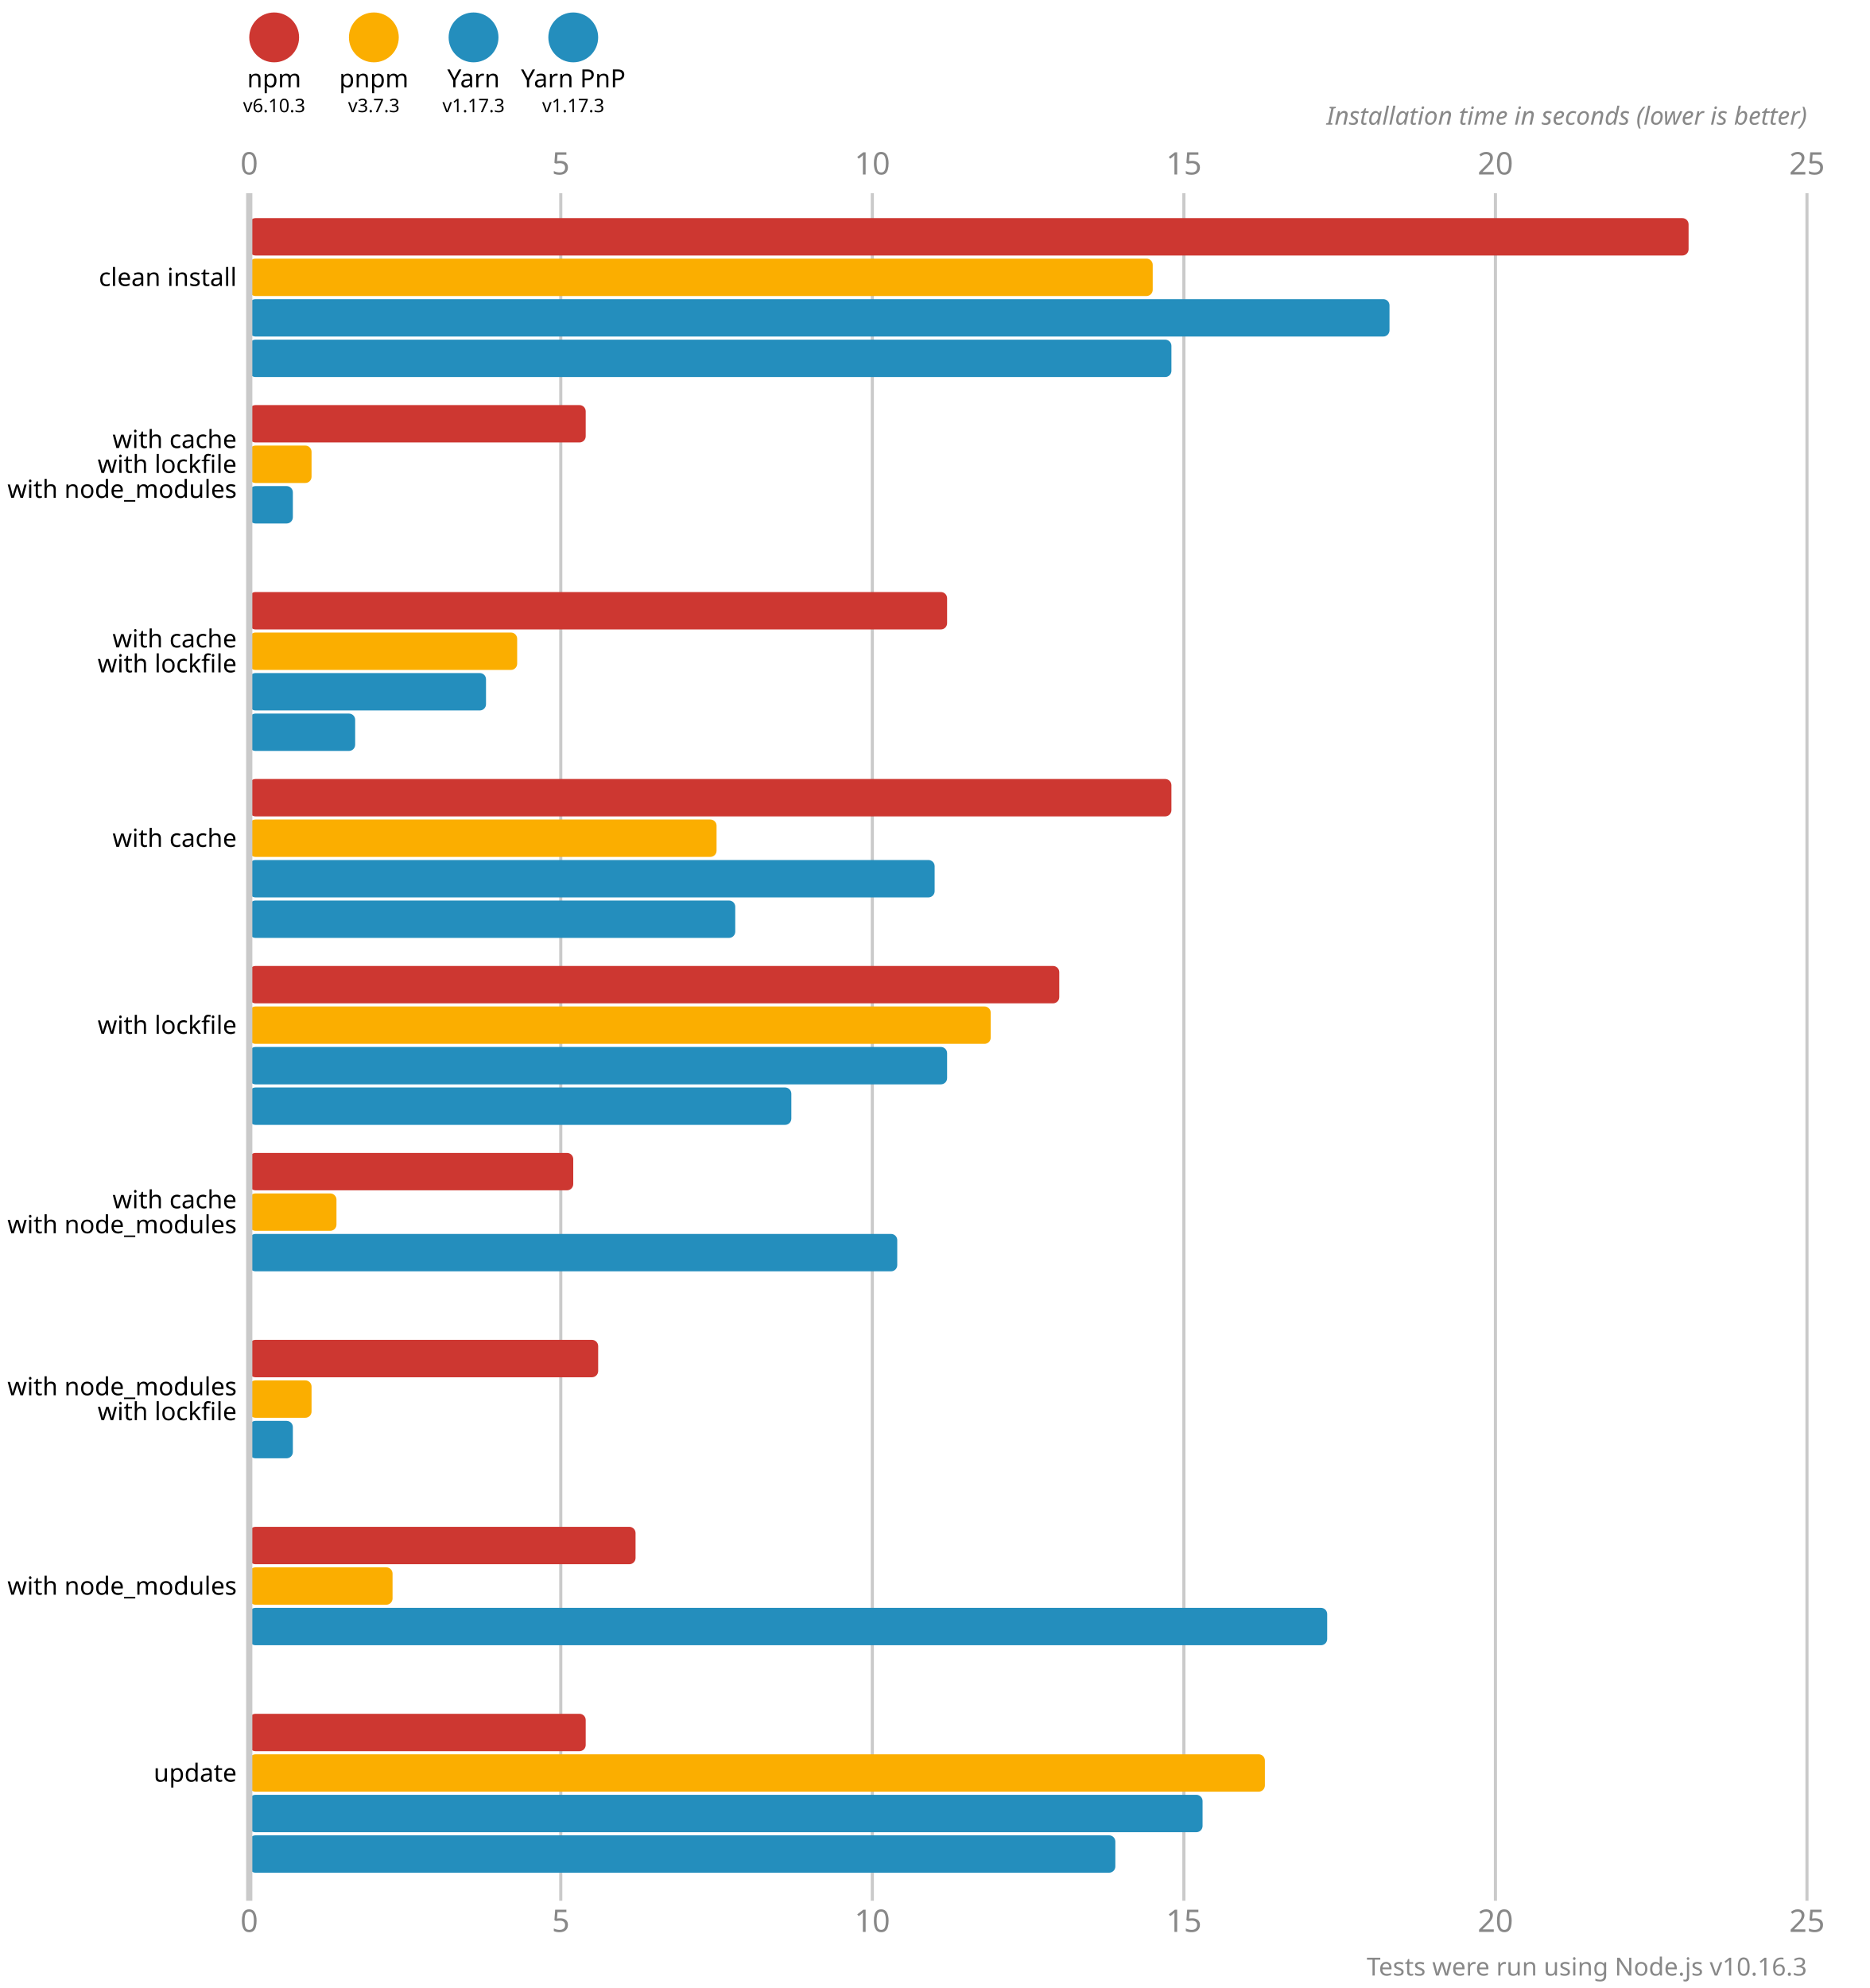
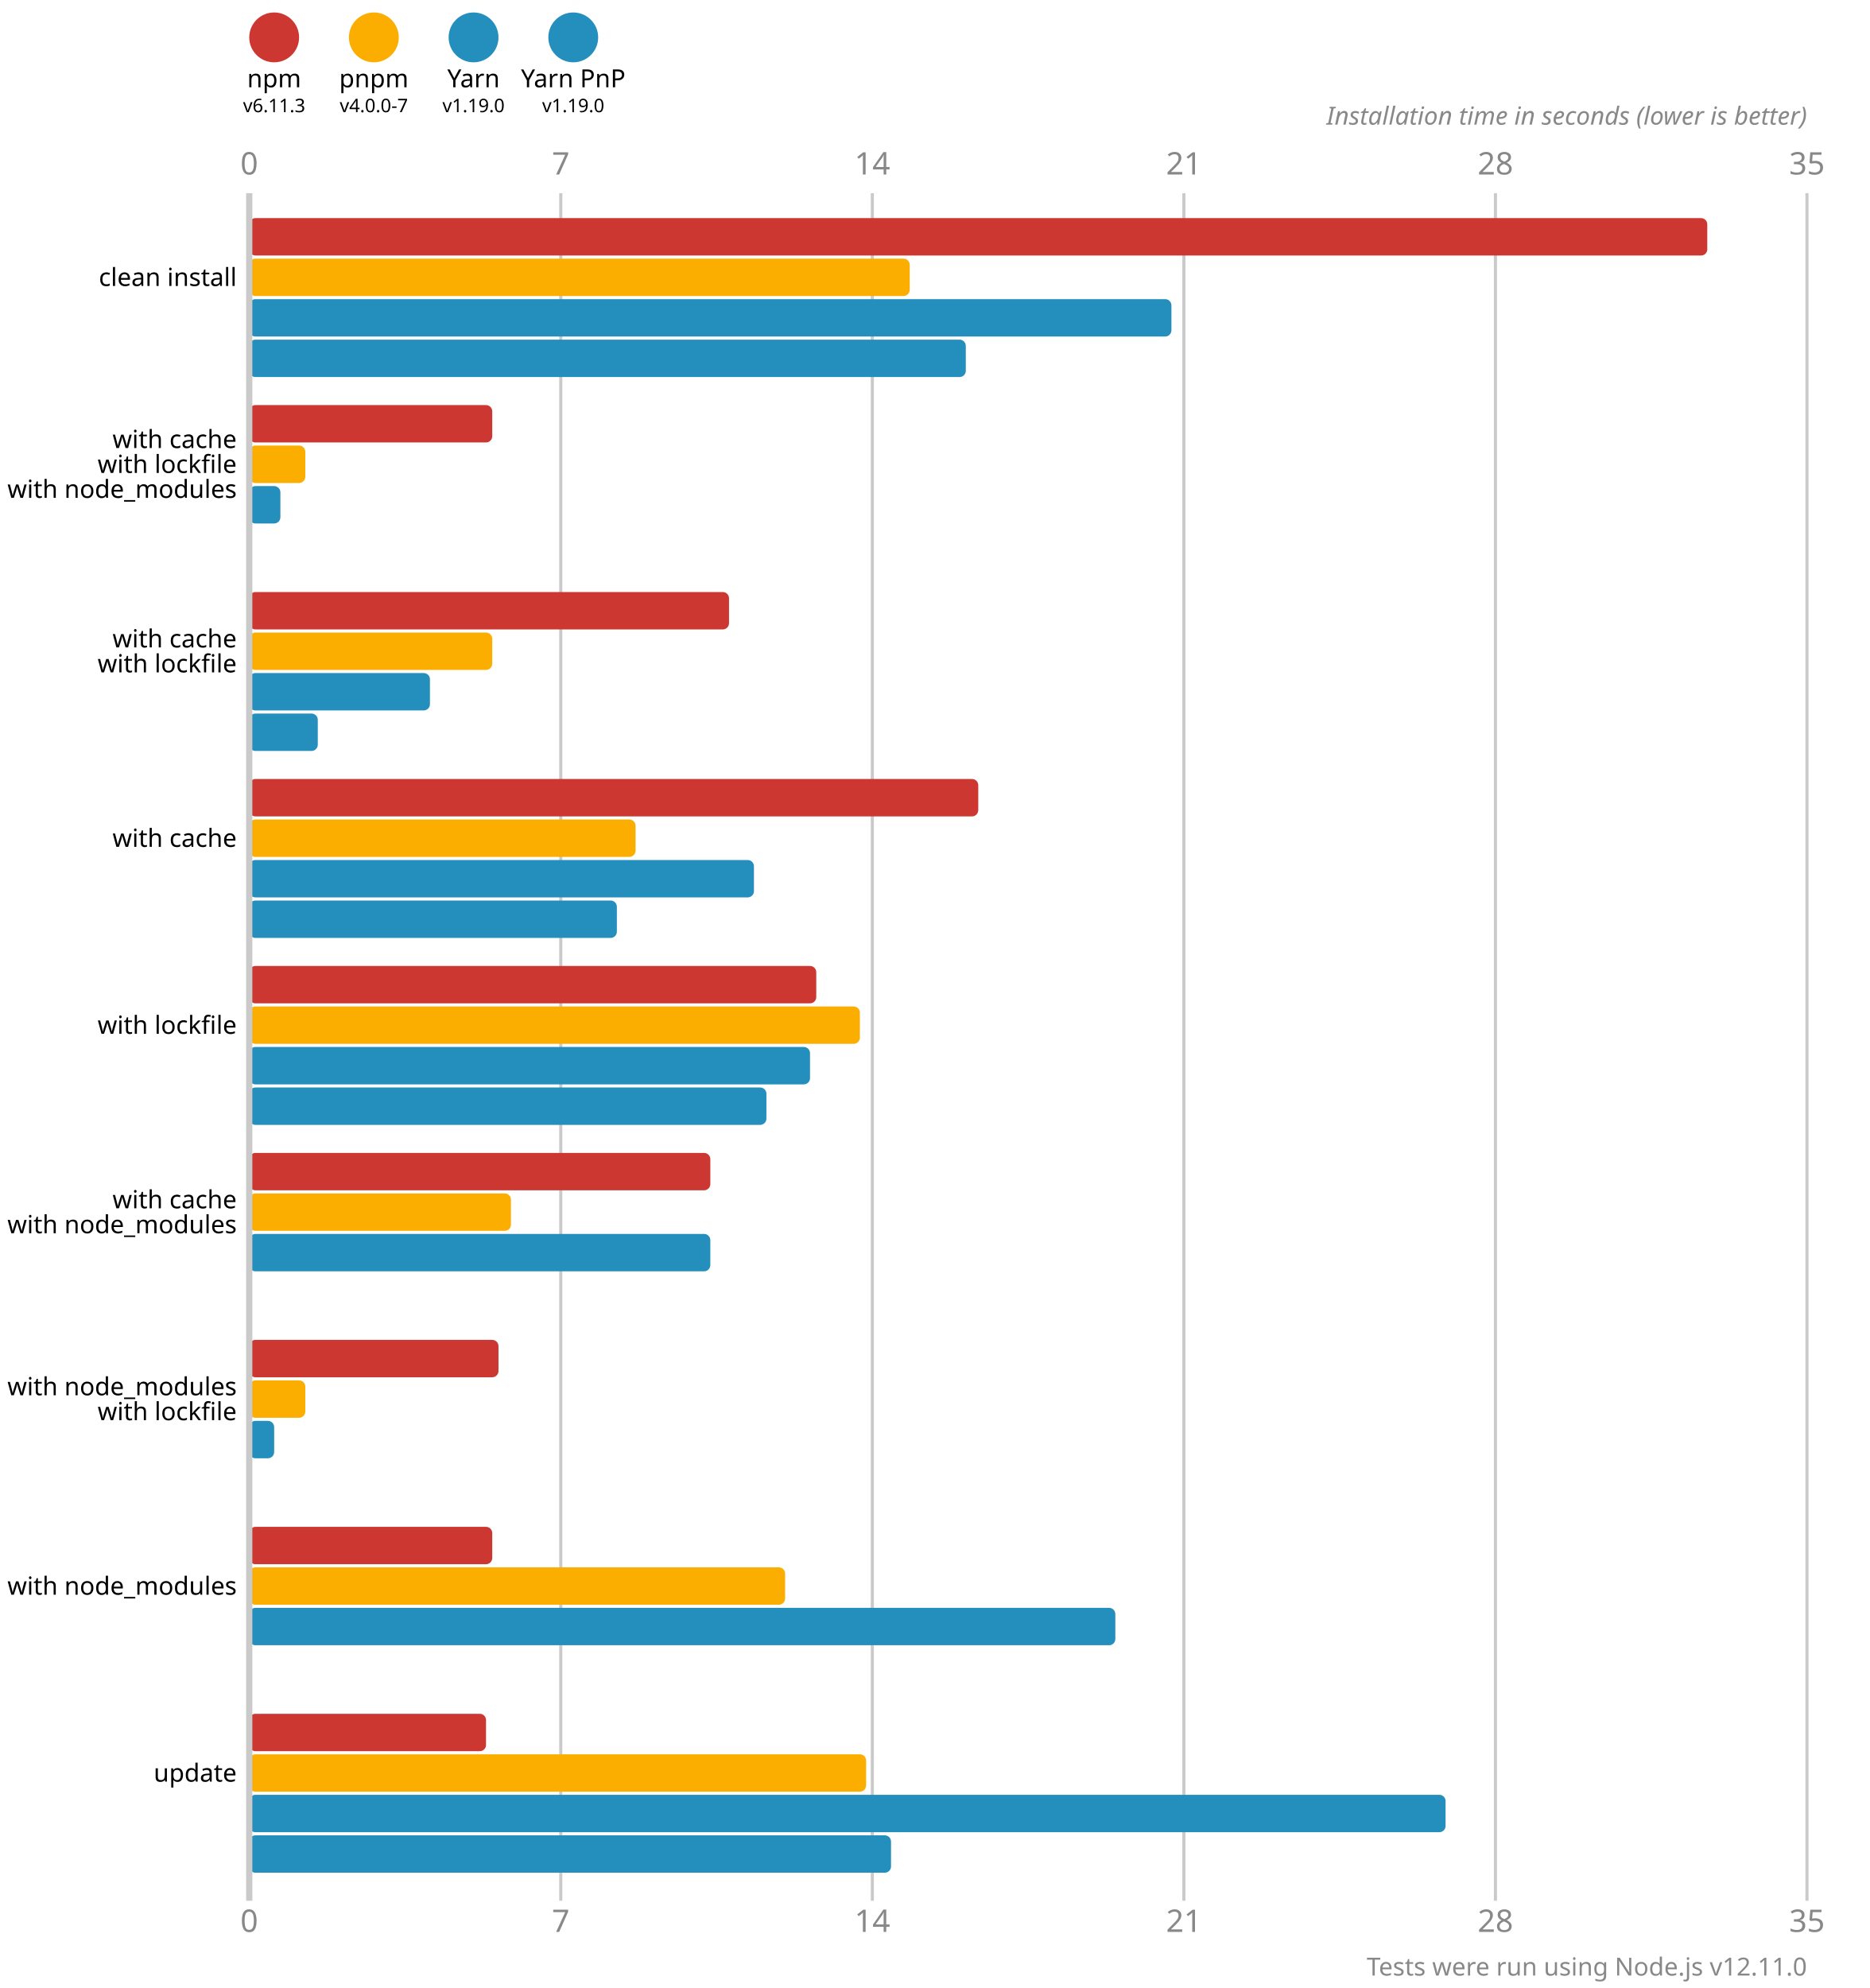
<svg xmlns="http://www.w3.org/2000/svg" version="1.1" viewBox="0 0 300 319">
  <style>
    .font { font-family: sans-serif; }
    .s3 { font-size: 3px; }
    .s4 { font-size: 4px; }
    .s5 { font-size: 5px; }
    .line { stroke: #cacaca; }
    .width { stroke-width: 0.5; }
    .text { fill: #888; }
  </style>
  <circle cx="44" cy="6" r="4" fill="#cd3731" />
  <text x="44" y="14" class="font s4" text-anchor="middle">npm</text>
-   <text x="44" y="18" class="font s3" text-anchor="middle">v6.10.3</text>
+   <text x="44" y="18" class="font s3" text-anchor="middle">v6.11.3</text>
  <circle cx="60" cy="6" r="4" fill="#fbae00" />
  <text x="60" y="14" class="font s4" text-anchor="middle">pnpm</text>
-   <text x="60" y="18" class="font s3" text-anchor="middle">v3.7.3</text>
+   <text x="60" y="18" class="font s3" text-anchor="middle">v4.0.0-7</text>
  <circle cx="76" cy="6" r="4" fill="#248ebd" />
  <text x="76" y="14" class="font s4" text-anchor="middle">Yarn</text>
-   <text x="76" y="18" class="font s3" text-anchor="middle">v1.17.3</text>
+   <text x="76" y="18" class="font s3" text-anchor="middle">v1.19.0</text>
  <circle cx="92" cy="6" r="4" fill="#248ebd" />
  <text x="92" y="14" class="font s4" text-anchor="middle">Yarn PnP</text>
-   <text x="92" y="18" class="font s3" text-anchor="middle">v1.17.3</text>
+   <text x="92" y="18" class="font s3" text-anchor="middle">v1.19.0</text>
  <text x="40" y="28" class="font s5 text" text-anchor="middle">0</text>
  <text x="40" y="310" class="font s5 text" text-anchor="middle">0</text>
  <line x1="90" y1="31" x2="90" y2="305" class="line width" />
-   <text x="90" y="28" class="font s5 text" text-anchor="middle">5</text>
-   <text x="90" y="310" class="font s5 text" text-anchor="middle">5</text>
+   <text x="90" y="28" class="font s5 text" text-anchor="middle">7</text>
+   <text x="90" y="310" class="font s5 text" text-anchor="middle">7</text>
  <line x1="140" y1="31" x2="140" y2="305" class="line width" />
-   <text x="140" y="28" class="font s5 text" text-anchor="middle">10</text>
-   <text x="140" y="310" class="font s5 text" text-anchor="middle">10</text>
+   <text x="140" y="28" class="font s5 text" text-anchor="middle">14</text>
+   <text x="140" y="310" class="font s5 text" text-anchor="middle">14</text>
  <line x1="190" y1="31" x2="190" y2="305" class="line width" />
-   <text x="190" y="28" class="font s5 text" text-anchor="middle">15</text>
-   <text x="190" y="310" class="font s5 text" text-anchor="middle">15</text>
+   <text x="190" y="28" class="font s5 text" text-anchor="middle">21</text>
+   <text x="190" y="310" class="font s5 text" text-anchor="middle">21</text>
  <line x1="240" y1="31" x2="240" y2="305" class="line width" />
-   <text x="240" y="28" class="font s5 text" text-anchor="middle">20</text>
-   <text x="240" y="310" class="font s5 text" text-anchor="middle">20</text>
+   <text x="240" y="28" class="font s5 text" text-anchor="middle">28</text>
+   <text x="240" y="310" class="font s5 text" text-anchor="middle">28</text>
  <line x1="290" y1="31" x2="290" y2="305" class="line width" />
-   <text x="290" y="28" class="font s5 text" text-anchor="middle">25</text>
-   <text x="290" y="310" class="font s5 text" text-anchor="middle">25</text>
+   <text x="290" y="28" class="font s5 text" text-anchor="middle">35</text>
+   <text x="290" y="310" class="font s5 text" text-anchor="middle">35</text>
  <text x="290" y="20" class="font s4 text" font-style="italic" text-anchor="end">Installation time in seconds (lower is better)</text>
-   <rect x="40" y="35" width="231" height="6" fill="#cd3731" rx="1" ry="1" />
-   <rect x="40" y="41.5" width="145" height="6" fill="#fbae00" rx="1" ry="1" />
-   <rect x="40" y="48" width="183" height="6" fill="#248ebd" rx="1" ry="1" />
-   <rect x="40" y="54.5" width="148" height="6" fill="#248ebd" rx="1" ry="1" />
-   <rect x="40" y="65" width="54" height="6" fill="#cd3731" rx="1" ry="1" />
-   <rect x="40" y="71.5" width="10" height="6" fill="#fbae00" rx="1" ry="1" />
-   <rect x="40" y="78" width="7" height="6" fill="#248ebd" rx="1" ry="1" />
+   <rect x="40" y="35" width="234" height="6" fill="#cd3731" rx="1" ry="1" />
+   <rect x="40" y="41.5" width="106" height="6" fill="#fbae00" rx="1" ry="1" />
+   <rect x="40" y="48" width="148" height="6" fill="#248ebd" rx="1" ry="1" />
+   <rect x="40" y="54.5" width="115" height="6" fill="#248ebd" rx="1" ry="1" />
+   <rect x="40" y="65" width="39" height="6" fill="#cd3731" rx="1" ry="1" />
+   <rect x="40" y="71.5" width="9" height="6" fill="#fbae00" rx="1" ry="1" />
+   <rect x="40" y="78" width="5" height="6" fill="#248ebd" rx="1" ry="1" />
  <rect x="40" y="84.5" width="0" height="6" fill="#248ebd" rx="1" ry="1" />
-   <rect x="40" y="95" width="112" height="6" fill="#cd3731" rx="1" ry="1" />
-   <rect x="40" y="101.5" width="43" height="6" fill="#fbae00" rx="1" ry="1" />
-   <rect x="40" y="108" width="38" height="6" fill="#248ebd" rx="1" ry="1" />
-   <rect x="40" y="114.5" width="17" height="6" fill="#248ebd" rx="1" ry="1" />
-   <rect x="40" y="125" width="148" height="6" fill="#cd3731" rx="1" ry="1" />
-   <rect x="40" y="131.5" width="75" height="6" fill="#fbae00" rx="1" ry="1" />
-   <rect x="40" y="138" width="110" height="6" fill="#248ebd" rx="1" ry="1" />
-   <rect x="40" y="144.5" width="78" height="6" fill="#248ebd" rx="1" ry="1" />
-   <rect x="40" y="155" width="130" height="6" fill="#cd3731" rx="1" ry="1" />
-   <rect x="40" y="161.5" width="119" height="6" fill="#fbae00" rx="1" ry="1" />
-   <rect x="40" y="168" width="112" height="6" fill="#248ebd" rx="1" ry="1" />
-   <rect x="40" y="174.5" width="87" height="6" fill="#248ebd" rx="1" ry="1" />
-   <rect x="40" y="185" width="52" height="6" fill="#cd3731" rx="1" ry="1" />
-   <rect x="40" y="191.5" width="14" height="6" fill="#fbae00" rx="1" ry="1" />
-   <rect x="40" y="198" width="104" height="6" fill="#248ebd" rx="1" ry="1" />
+   <rect x="40" y="95" width="77" height="6" fill="#cd3731" rx="1" ry="1" />
+   <rect x="40" y="101.5" width="39" height="6" fill="#fbae00" rx="1" ry="1" />
+   <rect x="40" y="108" width="29" height="6" fill="#248ebd" rx="1" ry="1" />
+   <rect x="40" y="114.5" width="11" height="6" fill="#248ebd" rx="1" ry="1" />
+   <rect x="40" y="125" width="117" height="6" fill="#cd3731" rx="1" ry="1" />
+   <rect x="40" y="131.5" width="62" height="6" fill="#fbae00" rx="1" ry="1" />
+   <rect x="40" y="138" width="81" height="6" fill="#248ebd" rx="1" ry="1" />
+   <rect x="40" y="144.5" width="59" height="6" fill="#248ebd" rx="1" ry="1" />
+   <rect x="40" y="155" width="91" height="6" fill="#cd3731" rx="1" ry="1" />
+   <rect x="40" y="161.5" width="98" height="6" fill="#fbae00" rx="1" ry="1" />
+   <rect x="40" y="168" width="90" height="6" fill="#248ebd" rx="1" ry="1" />
+   <rect x="40" y="174.5" width="83" height="6" fill="#248ebd" rx="1" ry="1" />
+   <rect x="40" y="185" width="74" height="6" fill="#cd3731" rx="1" ry="1" />
+   <rect x="40" y="191.5" width="42" height="6" fill="#fbae00" rx="1" ry="1" />
+   <rect x="40" y="198" width="74" height="6" fill="#248ebd" rx="1" ry="1" />
  <rect x="40" y="204.5" width="0" height="6" fill="#248ebd" rx="1" ry="1" />
-   <rect x="40" y="215" width="56" height="6" fill="#cd3731" rx="1" ry="1" />
-   <rect x="40" y="221.5" width="10" height="6" fill="#fbae00" rx="1" ry="1" />
-   <rect x="40" y="228" width="7" height="6" fill="#248ebd" rx="1" ry="1" />
+   <rect x="40" y="215" width="40" height="6" fill="#cd3731" rx="1" ry="1" />
+   <rect x="40" y="221.5" width="9" height="6" fill="#fbae00" rx="1" ry="1" />
+   <rect x="40" y="228" width="4" height="6" fill="#248ebd" rx="1" ry="1" />
  <rect x="40" y="234.5" width="0" height="6" fill="#248ebd" rx="1" ry="1" />
-   <rect x="40" y="245" width="62" height="6" fill="#cd3731" rx="1" ry="1" />
-   <rect x="40" y="251.5" width="23" height="6" fill="#fbae00" rx="1" ry="1" />
-   <rect x="40" y="258" width="173" height="6" fill="#248ebd" rx="1" ry="1" />
+   <rect x="40" y="245" width="39" height="6" fill="#cd3731" rx="1" ry="1" />
+   <rect x="40" y="251.5" width="86" height="6" fill="#fbae00" rx="1" ry="1" />
+   <rect x="40" y="258" width="139" height="6" fill="#248ebd" rx="1" ry="1" />
  <rect x="40" y="264.5" width="0" height="6" fill="#248ebd" rx="1" ry="1" />
-   <rect x="40" y="275" width="54" height="6" fill="#cd3731" rx="1" ry="1" />
-   <rect x="40" y="281.5" width="163" height="6" fill="#fbae00" rx="1" ry="1" />
-   <rect x="40" y="288" width="153" height="6" fill="#248ebd" rx="1" ry="1" />
-   <rect x="40" y="294.5" width="139" height="6" fill="#248ebd" rx="1" ry="1" />
+   <rect x="40" y="275" width="38" height="6" fill="#cd3731" rx="1" ry="1" />
+   <rect x="40" y="281.5" width="99" height="6" fill="#fbae00" rx="1" ry="1" />
+   <rect x="40" y="288" width="192" height="6" fill="#248ebd" rx="1" ry="1" />
+   <rect x="40" y="294.5" width="103" height="6" fill="#248ebd" rx="1" ry="1" />
  <line x1="40" y1="31" x2="40" y2="305" class="line" />
  <text x="38" y="44.5" class="font s4" dominant-baseline="middle" text-anchor="end">clean install</text>
  <text x="38" y="70.5" class="font s4" dominant-baseline="middle" text-anchor="end">with cache</text>
  <text x="38" y="74.5" class="font s4" dominant-baseline="middle" text-anchor="end">with lockfile</text>
  <text x="38" y="78.5" class="font s4" dominant-baseline="middle" text-anchor="end">with node_modules</text>
  <text x="38" y="102.5" class="font s4" dominant-baseline="middle" text-anchor="end">with cache</text>
  <text x="38" y="106.5" class="font s4" dominant-baseline="middle" text-anchor="end">with lockfile</text>
  <text x="38" y="134.5" class="font s4" dominant-baseline="middle" text-anchor="end">with cache</text>
  <text x="38" y="164.5" class="font s4" dominant-baseline="middle" text-anchor="end">with lockfile</text>
  <text x="38" y="192.5" class="font s4" dominant-baseline="middle" text-anchor="end">with cache</text>
  <text x="38" y="196.5" class="font s4" dominant-baseline="middle" text-anchor="end">with node_modules</text>
  <text x="38" y="222.5" class="font s4" dominant-baseline="middle" text-anchor="end">with node_modules</text>
  <text x="38" y="226.5" class="font s4" dominant-baseline="middle" text-anchor="end">with lockfile</text>
  <text x="38" y="254.5" class="font s4" dominant-baseline="middle" text-anchor="end">with node_modules</text>
  <text x="38" y="284.5" class="font s4" dominant-baseline="middle" text-anchor="end">update</text>
-   <text x="290" y="317" class="font s4 text" text-anchor="end">Tests were run using Node.js v10.16.3</text>
+   <text x="290" y="317" class="font s4 text" text-anchor="end">Tests were run using Node.js v12.11.0</text>
</svg>
